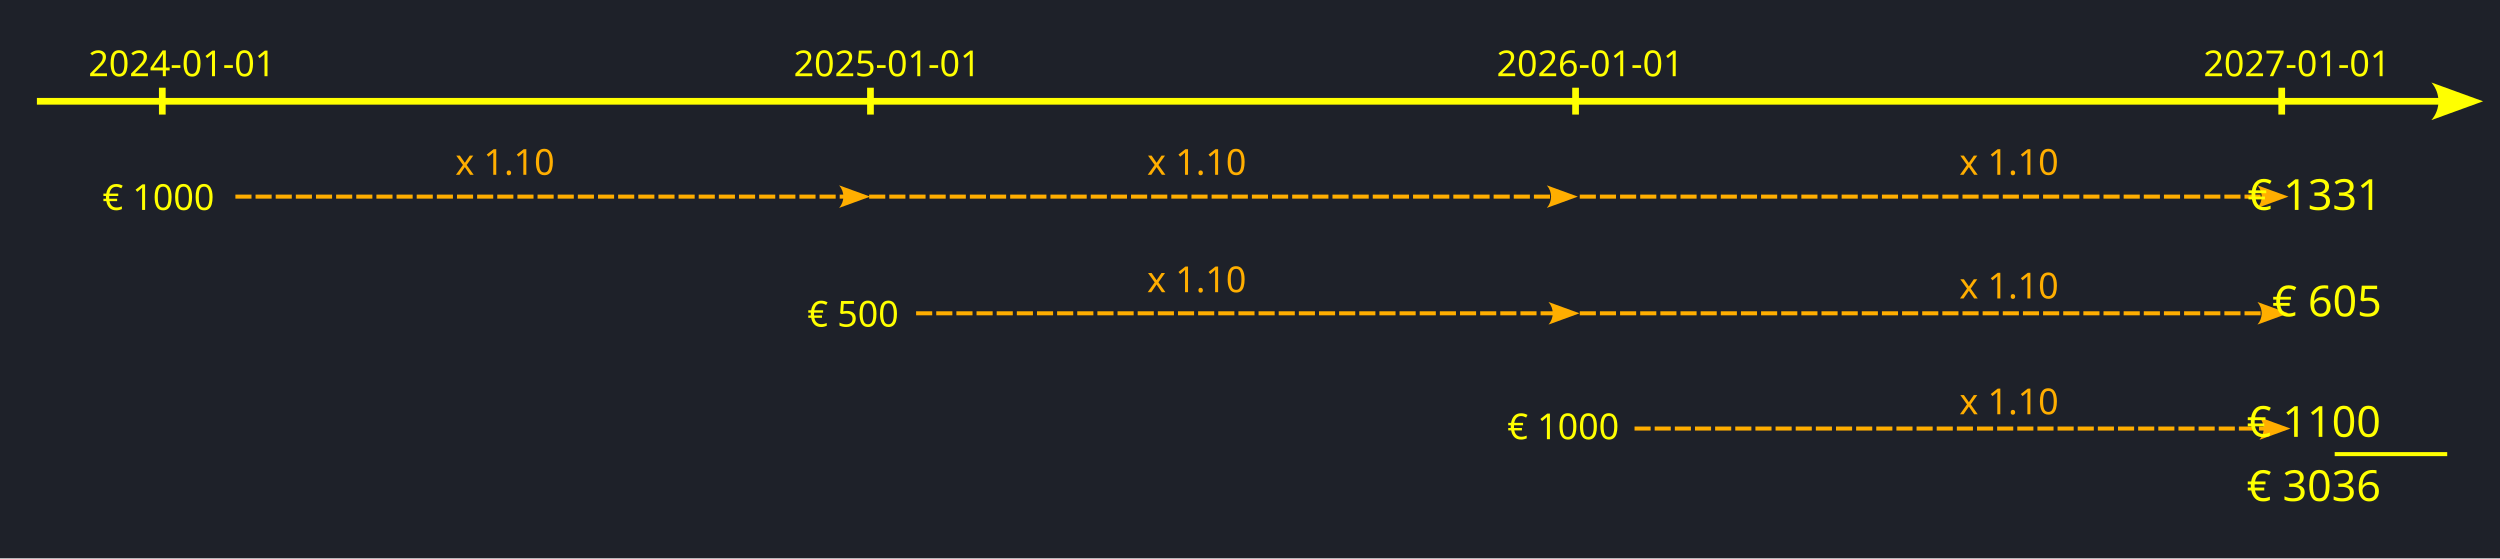
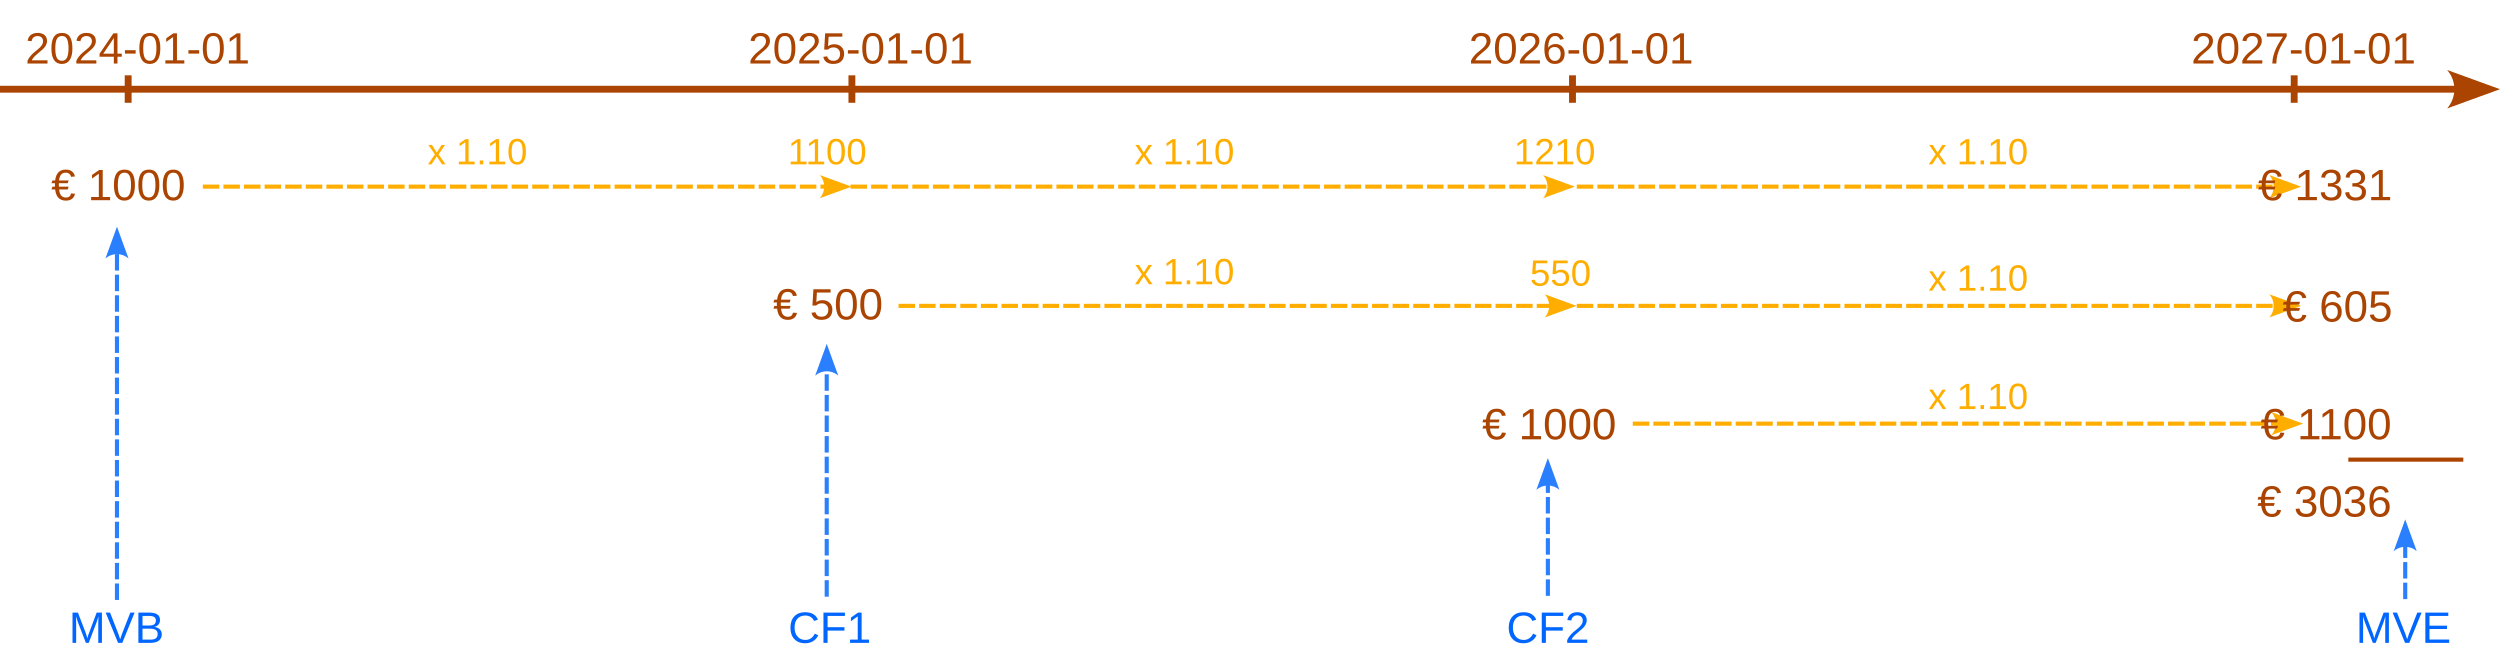
- <svg xmlns="http://www.w3.org/2000/svg" width="1861.733" height="415.776" viewBox="0 0 492.584 110.007" version="1.1" id="svg8" xml:space="preserve">
+ <svg xmlns="http://www.w3.org/2000/svg" width="1821.677" height="487.475" viewBox="0 0 481.985 128.978" version="1.1" id="svg8" xml:space="preserve">
  <defs id="defs2">
    <rect x="1847.779" y="820.145" width="1460.719" height="274.639" id="rect620" />
    <linearGradient id="linearGradient1038">
      <stop style="stop-color:#ff7f2a;stop-opacity:1;" offset="0" id="stop1036" />
    </linearGradient>
    <linearGradient id="linearGradient1030">
      <stop style="stop-color:#ff7f2a;stop-opacity:1;" offset="0" id="stop1026" />
      <stop style="stop-color:#ff7f2a;stop-opacity:0;" offset="1" id="stop1028" />
    </linearGradient>
    <linearGradient id="linearGradient1022">
      <stop style="stop-color:#ff0000;stop-opacity:1;" offset="0" id="stop1020" />
    </linearGradient>
    <marker style="overflow:visible" id="Arrow2" refX="0" refY="0" orient="auto-start-reverse" markerWidth="7.7" markerHeight="5.6" viewBox="0 0 7.7 5.6" preserveAspectRatio="xMidYMid">
      <path transform="scale(0.7)" d="M -2,-4 9,0 -2,4 c 2,-2.33 2,-5.66 0,-8 z" style="fill:context-stroke;fill-rule:evenodd;stroke:none" id="arrow2L" />
    </marker>
    <clipPath clipPathUnits="userSpaceOnUse" id="clipEmfPath1">
      <path d="M 0,0 H 499.559 V 205.113 H 0 Z" id="path131" />
    </clipPath>
    <marker style="overflow:visible" id="Arrow2-2" refX="0" refY="0" orient="auto-start-reverse" markerWidth="7.7" markerHeight="5.6" viewBox="0 0 7.7 5.6" preserveAspectRatio="xMidYMid">
      <path transform="scale(0.7)" d="M -2,-4 9,0 -2,4 c 2,-2.33 2,-5.66 0,-8 z" style="fill:context-stroke;fill-rule:evenodd;stroke:none" id="arrow2L-6" />
    </marker>
  </defs>
-   <g id="layer3" transform="translate(-10.7931,-8.326103)" style="fill:#1e2129;fill-opacity:1">
-     <rect style="font-variation-settings:normal;opacity:1;vector-effect:none;fill:#1e2129;fill-opacity:1;stroke:none;stroke-width:0.265;stroke-linecap:butt;stroke-linejoin:miter;stroke-miterlimit:4;stroke-dasharray:none;stroke-dashoffset:0;stroke-opacity:1;-inkscape-stroke:none;stop-color:#000000;stop-opacity:1" id="rect3572" width="492.584" height="110.007" x="10.793" y="8.326" />
-   </g>
-   <g id="layer4" transform="translate(-10.7931,-8.326103)">
-     <path style="fill:none;stroke:#ffff00;stroke-width:1.323;stroke-linecap:butt;stroke-linejoin:miter;stroke-dasharray:none;stroke-opacity:1;marker-end:url(#Arrow2-2)" d="M 18.064,28.284 H 491.715" id="path1452-6" />
-     <text xml:space="preserve" style="font-style:normal;font-variant:normal;font-weight:normal;font-stretch:normal;font-size:7.056px;line-height:125%;font-family:Calibri;-inkscape-font-specification:'Calibri, Normal';font-variant-ligatures:normal;font-variant-caps:normal;font-variant-numeric:normal;font-variant-east-asian:normal;text-align:start;letter-spacing:0px;word-spacing:0px;text-anchor:start;display:inline;fill:#ffff00;fill-opacity:1;stroke:none;stroke-width:0.265" x="28.205" y="23.338" id="text303-6">
-       <tspan x="28.205" y="23.338" id="tspan301-6" style="font-style:normal;font-variant:normal;font-weight:normal;font-stretch:normal;font-size:7.056px;font-family:Calibri;-inkscape-font-specification:'Calibri, Normal';font-variant-ligatures:normal;font-variant-caps:normal;font-variant-numeric:normal;font-variant-east-asian:normal;stroke-width:0.265;fill:#ffff00">2024-01-01<tspan style="font-style:normal;font-variant:normal;font-weight:normal;font-stretch:normal;font-size:7.056px;font-family:Calibri;-inkscape-font-specification:'Calibri, Normal';font-variant-ligatures:normal;font-variant-caps:normal;font-variant-numeric:normal;font-variant-east-asian:normal;fill:#ffff00;stroke-width:0.265" id="tspan299-0" />
+   <g id="layer4" transform="translate(-18.06399,-11.08479)">
+     <path style="fill:none;stroke:#aa4400;stroke-width:1.323;stroke-linecap:butt;stroke-linejoin:miter;stroke-dasharray:none;stroke-opacity:1;marker-end:url(#Arrow2-2)" d="M 18.064,28.284 H 491.715" id="path1452-6" />
+     <text xml:space="preserve" style="font-style:normal;font-variant:normal;font-weight:normal;font-stretch:normal;font-size:8.467px;line-height:125%;font-family:Arial;-inkscape-font-specification:'Arial, Normal';font-variant-ligatures:normal;font-variant-caps:normal;font-variant-numeric:normal;font-variant-east-asian:normal;text-align:start;letter-spacing:0px;word-spacing:0px;text-anchor:start;display:inline;fill:#aa4400;fill-opacity:1;stroke:none;stroke-width:0.265" x="22.94" y="23.338" id="text303-6">
+       <tspan x="22.94" y="23.338" id="tspan301-6" style="font-style:normal;font-variant:normal;font-weight:normal;font-stretch:normal;font-size:8.467px;font-family:Arial;-inkscape-font-specification:'Arial, Normal';font-variant-ligatures:normal;font-variant-caps:normal;font-variant-numeric:normal;font-variant-east-asian:normal;fill:#aa4400;stroke-width:0.265">2024-01-01<tspan style="font-style:normal;font-variant:normal;font-weight:normal;font-stretch:normal;font-size:8.467px;font-family:Arial;-inkscape-font-specification:'Arial, Normal';font-variant-ligatures:normal;font-variant-caps:normal;font-variant-numeric:normal;font-variant-east-asian:normal;fill:#aa4400;stroke-width:0.265" id="tspan299-0" />
      </tspan>
    </text>
-     <text xml:space="preserve" style="font-style:normal;font-variant:normal;font-weight:normal;font-stretch:normal;font-size:7.056px;line-height:125%;font-family:Calibri;-inkscape-font-specification:'Calibri, Normal';font-variant-ligatures:normal;font-variant-caps:normal;font-variant-numeric:normal;font-variant-east-asian:normal;text-align:start;letter-spacing:0px;word-spacing:0px;text-anchor:start;display:inline;fill:#ffff00;fill-opacity:1;stroke:none;stroke-width:0.265" x="167.164" y="23.338" id="text2">
-       <tspan x="167.164" y="23.338" id="tspan2" style="font-style:normal;font-variant:normal;font-weight:normal;font-stretch:normal;font-size:7.056px;font-family:Calibri;-inkscape-font-specification:'Calibri, Normal';font-variant-ligatures:normal;font-variant-caps:normal;font-variant-numeric:normal;font-variant-east-asian:normal;stroke-width:0.265;fill:#ffff00">2025-01-01</tspan>
+     <text xml:space="preserve" style="font-style:normal;font-variant:normal;font-weight:normal;font-stretch:normal;font-size:8.467px;line-height:125%;font-family:Arial;-inkscape-font-specification:'Arial, Normal';font-variant-ligatures:normal;font-variant-caps:normal;font-variant-numeric:normal;font-variant-east-asian:normal;text-align:start;letter-spacing:0px;word-spacing:0px;text-anchor:start;display:inline;fill:#aa4400;fill-opacity:1;stroke:none;stroke-width:0.265" x="162.319" y="23.338" id="text2">
+       <tspan x="162.319" y="23.338" id="tspan2" style="font-style:normal;font-variant:normal;font-weight:normal;font-stretch:normal;font-size:8.467px;font-family:Arial;-inkscape-font-specification:'Arial, Normal';font-variant-ligatures:normal;font-variant-caps:normal;font-variant-numeric:normal;font-variant-east-asian:normal;fill:#aa4400;stroke-width:0.265">2025-01-01</tspan>
    </text>
-     <text xml:space="preserve" style="font-style:normal;font-variant:normal;font-weight:normal;font-stretch:normal;font-size:7.056px;line-height:125%;font-family:Calibri;-inkscape-font-specification:'Calibri, Normal';font-variant-ligatures:normal;font-variant-caps:normal;font-variant-numeric:normal;font-variant-east-asian:normal;text-align:start;letter-spacing:0px;word-spacing:0px;text-anchor:start;display:inline;fill:#ffff00;fill-opacity:1;stroke:none;stroke-width:0.265" x="305.669" y="23.338" id="text3">
-       <tspan x="305.669" y="23.338" id="tspan3" style="font-style:normal;font-variant:normal;font-weight:normal;font-stretch:normal;font-size:7.056px;font-family:Calibri;-inkscape-font-specification:'Calibri, Normal';font-variant-ligatures:normal;font-variant-caps:normal;font-variant-numeric:normal;font-variant-east-asian:normal;stroke-width:0.265;fill:#ffff00">2026-01-01</tspan>
+     <text xml:space="preserve" style="font-style:normal;font-variant:normal;font-weight:normal;font-stretch:normal;font-size:8.467px;line-height:125%;font-family:Arial;-inkscape-font-specification:'Arial, Normal';font-variant-ligatures:normal;font-variant-caps:normal;font-variant-numeric:normal;font-variant-east-asian:normal;text-align:start;letter-spacing:0px;word-spacing:0px;text-anchor:start;display:inline;fill:#aa4400;fill-opacity:1;stroke:none;stroke-width:0.265" x="301.246" y="23.338" id="text3">
+       <tspan x="301.246" y="23.338" id="tspan3" style="font-style:normal;font-variant:normal;font-weight:normal;font-stretch:normal;font-size:8.467px;font-family:Arial;-inkscape-font-specification:'Arial, Normal';font-variant-ligatures:normal;font-variant-caps:normal;font-variant-numeric:normal;font-variant-east-asian:normal;fill:#aa4400;stroke-width:0.265">2026-01-01</tspan>
    </text>
-     <text xml:space="preserve" style="font-style:normal;font-variant:normal;font-weight:normal;font-stretch:normal;font-size:7.056px;line-height:125%;font-family:Calibri;-inkscape-font-specification:'Calibri, Normal';font-variant-ligatures:normal;font-variant-caps:normal;font-variant-numeric:normal;font-variant-east-asian:normal;text-align:start;letter-spacing:0px;word-spacing:0px;text-anchor:start;display:inline;fill:#ffff00;fill-opacity:1;stroke:none;stroke-width:0.265" x="444.946" y="23.338" id="text4">
-       <tspan x="444.946" y="23.338" id="tspan4" style="font-style:normal;font-variant:normal;font-weight:normal;font-stretch:normal;font-size:7.056px;font-family:Calibri;-inkscape-font-specification:'Calibri, Normal';font-variant-ligatures:normal;font-variant-caps:normal;font-variant-numeric:normal;font-variant-east-asian:normal;stroke-width:0.265;fill:#ffff00">2027-01-01</tspan>
+     <text xml:space="preserve" style="font-style:normal;font-variant:normal;font-weight:normal;font-stretch:normal;font-size:8.467px;line-height:125%;font-family:Arial;-inkscape-font-specification:'Arial, Normal';font-variant-ligatures:normal;font-variant-caps:normal;font-variant-numeric:normal;font-variant-east-asian:normal;text-align:start;letter-spacing:0px;word-spacing:0px;text-anchor:start;display:inline;fill:#aa4400;fill-opacity:1;stroke:none;stroke-width:0.265" x="440.523" y="23.338" id="text4">
+       <tspan x="440.523" y="23.338" id="tspan4" style="font-style:normal;font-variant:normal;font-weight:normal;font-stretch:normal;font-size:8.467px;font-family:Arial;-inkscape-font-specification:'Arial, Normal';font-variant-ligatures:normal;font-variant-caps:normal;font-variant-numeric:normal;font-variant-east-asian:normal;fill:#aa4400;stroke-width:0.265">2027-01-01</tspan>
    </text>
-     <path style="fill:none;stroke:#ffff00;stroke-width:1.323;stroke-linecap:butt;stroke-linejoin:miter;stroke-dasharray:none;stroke-opacity:1" d="m 42.772,25.609 v 5.292" id="path4" />
-     <path style="fill:none;stroke:#ffff00;stroke-width:1.323;stroke-linecap:butt;stroke-linejoin:miter;stroke-dasharray:none;stroke-opacity:1" d="m 182.305,25.609 v 5.292" id="path5" />
-     <path style="fill:none;stroke:#ffff00;stroke-width:1.323;stroke-linecap:butt;stroke-linejoin:miter;stroke-dasharray:none;stroke-opacity:1" d="m 321.232,25.609 v 5.292" id="path6" />
-     <path style="fill:none;stroke:#ffff00;stroke-width:1.323;stroke-linecap:butt;stroke-linejoin:miter;stroke-dasharray:none;stroke-opacity:1" d="m 460.37,25.609 v 5.292" id="path7" />
-     <text xml:space="preserve" style="font-style:normal;font-variant:normal;font-weight:normal;font-stretch:normal;font-size:7.056px;line-height:125%;font-family:Calibri;-inkscape-font-specification:'Calibri, Normal';font-variant-ligatures:normal;font-variant-caps:normal;font-variant-numeric:normal;font-variant-east-asian:normal;text-align:start;letter-spacing:0px;word-spacing:0px;text-anchor:start;display:inline;fill:#ffff00;fill-opacity:1;stroke:none;stroke-width:0.265" x="31.013" y="49.69" id="text8">
-       <tspan x="31.013" y="49.69" id="tspan8" style="font-style:normal;font-variant:normal;font-weight:normal;font-stretch:normal;font-size:7.056px;font-family:Calibri;-inkscape-font-specification:'Calibri, Normal';font-variant-ligatures:normal;font-variant-caps:normal;font-variant-numeric:normal;font-variant-east-asian:normal;stroke-width:0.265;fill:#ffff00;fill-opacity:1">€ 1000</tspan>
+     <path style="fill:none;stroke:#aa4400;stroke-width:1.323;stroke-linecap:butt;stroke-linejoin:miter;stroke-dasharray:none;stroke-opacity:1" d="m 42.772,25.609 v 5.292" id="path4" />
+     <path style="fill:none;stroke:#aa4400;stroke-width:1.323;stroke-linecap:butt;stroke-linejoin:miter;stroke-dasharray:none;stroke-opacity:1" d="m 182.305,25.609 v 5.292" id="path5" />
+     <path style="fill:none;stroke:#aa4400;stroke-width:1.323;stroke-linecap:butt;stroke-linejoin:miter;stroke-dasharray:none;stroke-opacity:1" d="m 321.232,25.609 v 5.292" id="path6" />
+     <path style="fill:none;stroke:#aa4400;stroke-width:1.323;stroke-linecap:butt;stroke-linejoin:miter;stroke-dasharray:none;stroke-opacity:1" d="m 460.37,25.609 v 5.292" id="path7" />
+     <text xml:space="preserve" style="font-style:normal;font-variant:normal;font-weight:normal;font-stretch:normal;font-size:8.467px;line-height:125%;font-family:Arial;-inkscape-font-specification:'Arial, Normal';font-variant-ligatures:normal;font-variant-caps:normal;font-variant-numeric:normal;font-variant-east-asian:normal;text-align:start;letter-spacing:0px;word-spacing:0px;text-anchor:start;display:inline;fill:#aa4400;fill-opacity:1;stroke:none;stroke-width:0.265" x="27.929" y="49.69" id="text8">
+       <tspan x="27.929" y="49.69" id="tspan8" style="font-style:normal;font-variant:normal;font-weight:normal;font-stretch:normal;font-size:8.467px;font-family:Arial;-inkscape-font-specification:'Arial, Normal';font-variant-ligatures:normal;font-variant-caps:normal;font-variant-numeric:normal;font-variant-east-asian:normal;fill:#aa4400;fill-opacity:1;stroke-width:0.265">€ 1000</tspan>
    </text>
-     <path style="fill:none;stroke:#ffae00;stroke-width:0.794;stroke-linecap:butt;stroke-linejoin:miter;stroke-dasharray:3.175, 0.794;stroke-opacity:1;marker-end:url(#Arrow2-2);stroke-dashoffset:0" d="M 57.173,47.067 H 177.243" id="path8" />
-     <path style="fill:none;stroke:#ffae00;stroke-width:0.794;stroke-linecap:butt;stroke-linejoin:miter;stroke-dasharray:3.175, 0.794;stroke-opacity:1;marker-end:url(#Arrow2-2);stroke-dashoffset:0" d="M 182.046,47.067 H 316.685" id="path9" />
-     <path style="fill:none;stroke:#ffae00;stroke-width:0.794;stroke-linecap:butt;stroke-linejoin:miter;stroke-dasharray:3.175, 0.794;stroke-opacity:1;marker-end:url(#Arrow2-2);stroke-dashoffset:0" d="M 322.06,47.067 H 456.699" id="path10" />
-     <text xml:space="preserve" style="font-style:normal;font-variant:normal;font-weight:normal;font-stretch:normal;font-size:7.056px;line-height:125%;font-family:Calibri;-inkscape-font-specification:'Calibri, Normal';font-variant-ligatures:normal;font-variant-caps:normal;font-variant-numeric:normal;font-variant-east-asian:normal;text-align:start;letter-spacing:0px;word-spacing:0px;text-anchor:start;display:inline;fill:#ffff00;fill-opacity:1;stroke:none;stroke-width:0.265" x="169.893" y="72.678" id="text10">
-       <tspan x="169.893" y="72.678" id="tspan10" style="font-style:normal;font-variant:normal;font-weight:normal;font-stretch:normal;font-size:7.056px;font-family:Calibri;-inkscape-font-specification:'Calibri, Normal';font-variant-ligatures:normal;font-variant-caps:normal;font-variant-numeric:normal;font-variant-east-asian:normal;stroke-width:0.265;fill:#ffff00">€ 500</tspan>
+     <path style="fill:none;stroke:#ffae00;stroke-width:0.794;stroke-linecap:butt;stroke-linejoin:miter;stroke-dasharray:3.175, 0.794;stroke-dashoffset:0;stroke-opacity:1;marker-end:url(#Arrow2-2)" d="M 57.173,47.067 H 177.243" id="path8" />
+     <path style="fill:none;stroke:#ffae00;stroke-width:0.794;stroke-linecap:butt;stroke-linejoin:miter;stroke-dasharray:3.175, 0.794;stroke-dashoffset:0;stroke-opacity:1;marker-end:url(#Arrow2-2)" d="M 182.046,47.067 H 316.685" id="path9" />
+     <path style="fill:none;stroke:#ffae00;stroke-width:0.794;stroke-linecap:butt;stroke-linejoin:miter;stroke-dasharray:3.175, 0.794;stroke-dashoffset:0;stroke-opacity:1;marker-end:url(#Arrow2-2)" d="M 322.06,47.067 H 456.699" id="path10" />
+     <text xml:space="preserve" style="font-style:normal;font-variant:normal;font-weight:normal;font-stretch:normal;font-size:8.467px;line-height:125%;font-family:Arial;-inkscape-font-specification:'Arial, Normal';font-variant-ligatures:normal;font-variant-caps:normal;font-variant-numeric:normal;font-variant-east-asian:normal;text-align:start;letter-spacing:0px;word-spacing:0px;text-anchor:start;display:inline;fill:#aa4400;fill-opacity:1;stroke:none;stroke-width:0.265" x="167.118" y="72.678" id="text10">
+       <tspan x="167.118" y="72.678" id="tspan10" style="font-style:normal;font-variant:normal;font-weight:normal;font-stretch:normal;font-size:8.467px;font-family:Arial;-inkscape-font-specification:'Arial, Normal';font-variant-ligatures:normal;font-variant-caps:normal;font-variant-numeric:normal;font-variant-east-asian:normal;fill:#aa4400;stroke-width:0.265">€ 500</tspan>
    </text>
-     <path style="fill:none;stroke:#ffae00;stroke-width:0.794;stroke-linecap:butt;stroke-linejoin:miter;stroke-dasharray:3.175, 0.794;stroke-opacity:1;marker-end:url(#Arrow2-2);stroke-dashoffset:0" d="M 191.297,70.055 H 317.016" id="path11" />
-     <path style="fill:none;stroke:#ffae00;stroke-width:0.794;stroke-linecap:butt;stroke-linejoin:miter;stroke-dasharray:3.175, 0.794;stroke-opacity:1;marker-end:url(#Arrow2-2);stroke-dashoffset:0" d="M 322.06,70.055 H 456.699" id="path12" />
-     <text xml:space="preserve" style="font-style:normal;font-variant:normal;font-weight:normal;font-stretch:normal;font-size:7.056px;line-height:125%;font-family:Calibri;-inkscape-font-specification:'Calibri, Normal';font-variant-ligatures:normal;font-variant-caps:normal;font-variant-numeric:normal;font-variant-east-asian:normal;text-align:start;letter-spacing:0px;word-spacing:0px;text-anchor:start;display:inline;fill:#ffff00;fill-opacity:1;stroke:none;stroke-width:0.265" x="307.808" y="94.863" id="text12">
-       <tspan x="307.808" y="94.863" id="tspan12" style="font-style:normal;font-variant:normal;font-weight:normal;font-stretch:normal;font-size:7.056px;font-family:Calibri;-inkscape-font-specification:'Calibri, Normal';font-variant-ligatures:normal;font-variant-caps:normal;font-variant-numeric:normal;font-variant-east-asian:normal;stroke-width:0.265;fill:#ffff00">€ 1000</tspan>
+     <path style="fill:none;stroke:#ffae00;stroke-width:0.794;stroke-linecap:butt;stroke-linejoin:miter;stroke-dasharray:3.175, 0.794;stroke-dashoffset:0;stroke-opacity:1;marker-end:url(#Arrow2-2)" d="M 191.297,70.055 H 317.016" id="path11" />
+     <path style="fill:none;stroke:#ffae00;stroke-width:0.794;stroke-linecap:butt;stroke-linejoin:miter;stroke-dasharray:3.175, 0.794;stroke-dashoffset:0;stroke-opacity:1;marker-end:url(#Arrow2-2)" d="M 322.06,70.055 H 456.699" id="path12" />
+     <text xml:space="preserve" style="font-style:normal;font-variant:normal;font-weight:normal;font-stretch:normal;font-size:8.467px;line-height:125%;font-family:Arial;-inkscape-font-specification:'Arial, Normal';font-variant-ligatures:normal;font-variant-caps:normal;font-variant-numeric:normal;font-variant-east-asian:normal;text-align:start;letter-spacing:0px;word-spacing:0px;text-anchor:start;display:inline;fill:#aa4400;fill-opacity:1;stroke:none;stroke-width:0.265" x="303.799" y="95.788" id="text12">
+       <tspan x="303.799" y="95.788" id="tspan12" style="font-style:normal;font-variant:normal;font-weight:normal;font-stretch:normal;font-size:8.467px;font-family:Arial;-inkscape-font-specification:'Arial, Normal';font-variant-ligatures:normal;font-variant-caps:normal;font-variant-numeric:normal;font-variant-east-asian:normal;fill:#aa4400;stroke-width:0.265">€ 1000</tspan>
    </text>
-     <path style="fill:none;stroke:#ffae00;stroke-width:0.794;stroke-linecap:butt;stroke-linejoin:miter;stroke-dasharray:3.175, 0.794;stroke-opacity:1;marker-end:url(#Arrow2-2);stroke-dashoffset:0" d="M 332.853,92.763 H 457.092" id="path13" />
-     <text xml:space="preserve" style="font-size:6.35px;line-height:94.25;font-family:Arial;-inkscape-font-specification:Arial;letter-spacing:0px;word-spacing:0px;stroke-width:0.265;fill:#ffff00" x="318.747" y="103.726" id="text13">
-       <tspan id="tspan13" style="stroke-width:0.265;fill:#ffff00" x="318.747" y="103.726" />
+     <path style="fill:none;stroke:#ffae00;stroke-width:0.794;stroke-linecap:butt;stroke-linejoin:miter;stroke-dasharray:3.175, 0.794;stroke-dashoffset:0;stroke-opacity:1;marker-end:url(#Arrow2-2)" d="M 332.853,92.763 H 457.092" id="path13" />
+     <text xml:space="preserve" style="font-style:normal;font-variant:normal;font-weight:normal;font-stretch:normal;font-size:8.467px;line-height:94.25;font-family:Arial;-inkscape-font-specification:'Arial, Normal';font-variant-ligatures:normal;font-variant-caps:normal;font-variant-numeric:normal;font-variant-east-asian:normal;letter-spacing:0px;word-spacing:0px;fill:#aa4400;stroke-width:0.265" x="318.747" y="103.726" id="text13">
+       <tspan id="tspan13" style="font-style:normal;font-variant:normal;font-weight:normal;font-stretch:normal;font-size:8.467px;font-family:Arial;-inkscape-font-specification:'Arial, Normal';font-variant-ligatures:normal;font-variant-caps:normal;font-variant-numeric:normal;font-variant-east-asian:normal;fill:#aa4400;stroke-width:0.265" x="318.747" y="103.726" />
    </text>
-     <text xml:space="preserve" style="font-style:normal;font-variant:normal;font-weight:normal;font-stretch:normal;font-size:8.467px;line-height:125%;font-family:Calibri;-inkscape-font-specification:'Calibri, Normal';font-variant-ligatures:normal;font-variant-caps:normal;font-variant-numeric:normal;font-variant-east-asian:normal;text-align:start;letter-spacing:0px;word-spacing:0px;text-anchor:start;display:inline;fill:#ffff00;fill-opacity:1;stroke:none;stroke-width:0.265" x="509.996" y="49.69" id="text14">
-       <tspan x="491.048" y="49.69" id="tspan14" style="font-style:normal;font-variant:normal;font-weight:normal;font-stretch:normal;font-size:8.467px;font-family:Calibri;-inkscape-font-specification:'Calibri, Normal';font-variant-ligatures:normal;font-variant-caps:normal;font-variant-numeric:normal;font-variant-east-asian:normal;text-align:end;text-anchor:end;fill:#ffff00;stroke-width:0.265">€ 1331</tspan>
+     <text xml:space="preserve" style="font-style:normal;font-variant:normal;font-weight:normal;font-stretch:normal;font-size:8.467px;line-height:125%;font-family:Arial;-inkscape-font-specification:'Arial, Normal';font-variant-ligatures:normal;font-variant-caps:normal;font-variant-numeric:normal;font-variant-east-asian:normal;text-align:start;letter-spacing:0px;word-spacing:0px;text-anchor:start;display:inline;fill:#aa4400;fill-opacity:1;stroke:none;stroke-width:0.265" x="509.996" y="49.69" id="text14">
+       <tspan x="491.048" y="49.69" id="tspan14" style="font-style:normal;font-variant:normal;font-weight:normal;font-stretch:normal;font-size:8.467px;font-family:Arial;-inkscape-font-specification:'Arial, Normal';font-variant-ligatures:normal;font-variant-caps:normal;font-variant-numeric:normal;font-variant-east-asian:normal;text-align:end;text-anchor:end;fill:#aa4400;stroke-width:0.265">€ 1331</tspan>
    </text>
-     <text xml:space="preserve" style="font-style:normal;font-variant:normal;font-weight:normal;font-stretch:normal;font-size:7.056px;line-height:125%;font-family:Calibri;-inkscape-font-specification:'Calibri, Normal';font-variant-ligatures:normal;font-variant-caps:normal;font-variant-numeric:normal;font-variant-east-asian:normal;text-align:start;letter-spacing:0px;word-spacing:0px;text-anchor:start;display:inline;fill:#ffae00;fill-opacity:1;stroke:none;stroke-width:0.265" x="100.509" y="42.765" id="text15">
-       <tspan x="100.509" y="42.765" id="tspan15" style="font-style:normal;font-variant:normal;font-weight:normal;font-stretch:normal;font-size:7.056px;font-family:Calibri;-inkscape-font-specification:'Calibri, Normal';font-variant-ligatures:normal;font-variant-caps:normal;font-variant-numeric:normal;font-variant-east-asian:normal;fill:#ffae00;stroke-width:0.265;fill-opacity:1">x 1.10</tspan>
+     <text xml:space="preserve" style="font-style:normal;font-variant:normal;font-weight:normal;font-stretch:normal;font-size:7.056px;line-height:125%;font-family:Arial;-inkscape-font-specification:'Arial, Normal';font-variant-ligatures:normal;font-variant-caps:normal;font-variant-numeric:normal;font-variant-east-asian:normal;text-align:start;letter-spacing:0px;word-spacing:0px;text-anchor:start;display:inline;fill:#ffae00;fill-opacity:1;stroke:none;stroke-width:0.265" x="100.509" y="42.765" id="text15">
+       <tspan x="100.509" y="42.765" id="tspan15" style="font-style:normal;font-variant:normal;font-weight:normal;font-stretch:normal;font-size:7.056px;font-family:Arial;-inkscape-font-specification:'Arial, Normal';font-variant-ligatures:normal;font-variant-caps:normal;font-variant-numeric:normal;font-variant-east-asian:normal;fill:#ffae00;fill-opacity:1;stroke-width:0.265">x 1.10</tspan>
    </text>
-     <text xml:space="preserve" style="font-style:normal;font-variant:normal;font-weight:normal;font-stretch:normal;font-size:7.056px;line-height:125%;font-family:Calibri;-inkscape-font-specification:'Calibri, Normal';font-variant-ligatures:normal;font-variant-caps:normal;font-variant-numeric:normal;font-variant-east-asian:normal;text-align:start;letter-spacing:0px;word-spacing:0px;text-anchor:start;display:inline;fill:#ffae00;fill-opacity:1;stroke:none;stroke-width:0.265" x="236.81" y="42.765" id="text16">
-       <tspan x="236.81" y="42.765" id="tspan16" style="font-style:normal;font-variant:normal;font-weight:normal;font-stretch:normal;font-size:7.056px;font-family:Calibri;-inkscape-font-specification:'Calibri, Normal';font-variant-ligatures:normal;font-variant-caps:normal;font-variant-numeric:normal;font-variant-east-asian:normal;fill:#ffae00;stroke-width:0.265;fill-opacity:1">x 1.10</tspan>
+     <text xml:space="preserve" style="font-style:normal;font-variant:normal;font-weight:normal;font-stretch:normal;font-size:7.056px;line-height:125%;font-family:Arial;-inkscape-font-specification:'Arial, Normal';font-variant-ligatures:normal;font-variant-caps:normal;font-variant-numeric:normal;font-variant-east-asian:normal;text-align:start;letter-spacing:0px;word-spacing:0px;text-anchor:start;display:inline;fill:#ffae00;fill-opacity:1;stroke:none;stroke-width:0.265" x="236.81" y="42.765" id="text16">
+       <tspan x="236.81" y="42.765" id="tspan16" style="font-style:normal;font-variant:normal;font-weight:normal;font-stretch:normal;font-size:7.056px;font-family:Arial;-inkscape-font-specification:'Arial, Normal';font-variant-ligatures:normal;font-variant-caps:normal;font-variant-numeric:normal;font-variant-east-asian:normal;fill:#ffae00;fill-opacity:1;stroke-width:0.265">x 1.10</tspan>
    </text>
-     <text xml:space="preserve" style="font-style:normal;font-variant:normal;font-weight:normal;font-stretch:normal;font-size:7.056px;line-height:125%;font-family:Calibri;-inkscape-font-specification:'Calibri, Normal';font-variant-ligatures:normal;font-variant-caps:normal;font-variant-numeric:normal;font-variant-east-asian:normal;text-align:start;letter-spacing:0px;word-spacing:0px;text-anchor:start;display:inline;fill:#ffae00;fill-opacity:1;stroke:none;stroke-width:0.265" x="396.856" y="42.765" id="text17">
-       <tspan x="396.856" y="42.765" id="tspan17" style="font-style:normal;font-variant:normal;font-weight:normal;font-stretch:normal;font-size:7.056px;font-family:Calibri;-inkscape-font-specification:'Calibri, Normal';font-variant-ligatures:normal;font-variant-caps:normal;font-variant-numeric:normal;font-variant-east-asian:normal;fill:#ffae00;stroke-width:0.265;fill-opacity:1">x 1.10</tspan>
+     <text xml:space="preserve" style="font-style:normal;font-variant:normal;font-weight:normal;font-stretch:normal;font-size:7.056px;line-height:125%;font-family:Arial;-inkscape-font-specification:'Arial, Normal';font-variant-ligatures:normal;font-variant-caps:normal;font-variant-numeric:normal;font-variant-east-asian:normal;text-align:start;letter-spacing:0px;word-spacing:0px;text-anchor:start;display:inline;fill:#ffae00;fill-opacity:1;stroke:none;stroke-width:0.265" x="389.848" y="42.765" id="text17">
+       <tspan x="389.848" y="42.765" id="tspan17" style="font-style:normal;font-variant:normal;font-weight:normal;font-stretch:normal;font-size:7.056px;font-family:Arial;-inkscape-font-specification:'Arial, Normal';font-variant-ligatures:normal;font-variant-caps:normal;font-variant-numeric:normal;font-variant-east-asian:normal;fill:#ffae00;fill-opacity:1;stroke-width:0.265">x 1.10</tspan>
    </text>
-     <text xml:space="preserve" style="font-style:normal;font-variant:normal;font-weight:normal;font-stretch:normal;font-size:7.056px;line-height:125%;font-family:Calibri;-inkscape-font-specification:'Calibri, Normal';font-variant-ligatures:normal;font-variant-caps:normal;font-variant-numeric:normal;font-variant-east-asian:normal;text-align:start;letter-spacing:0px;word-spacing:0px;text-anchor:start;display:inline;fill:#ffae00;fill-opacity:1;stroke:none;stroke-width:0.265" x="236.81" y="65.893" id="text18">
-       <tspan x="236.81" y="65.893" id="tspan18" style="font-style:normal;font-variant:normal;font-weight:normal;font-stretch:normal;font-size:7.056px;font-family:Calibri;-inkscape-font-specification:'Calibri, Normal';font-variant-ligatures:normal;font-variant-caps:normal;font-variant-numeric:normal;font-variant-east-asian:normal;fill:#ffae00;stroke-width:0.265;fill-opacity:1">x 1.10</tspan>
+     <text xml:space="preserve" style="font-style:normal;font-variant:normal;font-weight:normal;font-stretch:normal;font-size:7.056px;line-height:125%;font-family:Arial;-inkscape-font-specification:'Arial, Normal';font-variant-ligatures:normal;font-variant-caps:normal;font-variant-numeric:normal;font-variant-east-asian:normal;text-align:start;letter-spacing:0px;word-spacing:0px;text-anchor:start;display:inline;fill:#ffae00;fill-opacity:1;stroke:none;stroke-width:0.265" x="236.81" y="65.893" id="text18">
+       <tspan x="236.81" y="65.893" id="tspan18" style="font-style:normal;font-variant:normal;font-weight:normal;font-stretch:normal;font-size:7.056px;font-family:Arial;-inkscape-font-specification:'Arial, Normal';font-variant-ligatures:normal;font-variant-caps:normal;font-variant-numeric:normal;font-variant-east-asian:normal;fill:#ffae00;fill-opacity:1;stroke-width:0.265">x 1.10</tspan>
    </text>
-     <text xml:space="preserve" style="font-style:normal;font-variant:normal;font-weight:normal;font-stretch:normal;font-size:7.056px;line-height:125%;font-family:Calibri;-inkscape-font-specification:'Calibri, Normal';font-variant-ligatures:normal;font-variant-caps:normal;font-variant-numeric:normal;font-variant-east-asian:normal;text-align:start;letter-spacing:0px;word-spacing:0px;text-anchor:start;display:inline;fill:#ffae00;fill-opacity:1;stroke:none;stroke-width:0.265" x="396.856" y="67.127" id="text19">
-       <tspan x="396.856" y="67.127" id="tspan19" style="font-style:normal;font-variant:normal;font-weight:normal;font-stretch:normal;font-size:7.056px;font-family:Calibri;-inkscape-font-specification:'Calibri, Normal';font-variant-ligatures:normal;font-variant-caps:normal;font-variant-numeric:normal;font-variant-east-asian:normal;fill:#ffae00;stroke-width:0.265;fill-opacity:1">x 1.10</tspan>
+     <text xml:space="preserve" style="font-style:normal;font-variant:normal;font-weight:normal;font-stretch:normal;font-size:7.056px;line-height:125%;font-family:Arial;-inkscape-font-specification:'Arial, Normal';font-variant-ligatures:normal;font-variant-caps:normal;font-variant-numeric:normal;font-variant-east-asian:normal;text-align:start;letter-spacing:0px;word-spacing:0px;text-anchor:start;display:inline;fill:#ffae00;fill-opacity:1;stroke:none;stroke-width:0.265" x="389.848" y="67.127" id="text19">
+       <tspan x="389.848" y="67.127" id="tspan19" style="font-style:normal;font-variant:normal;font-weight:normal;font-stretch:normal;font-size:7.056px;font-family:Arial;-inkscape-font-specification:'Arial, Normal';font-variant-ligatures:normal;font-variant-caps:normal;font-variant-numeric:normal;font-variant-east-asian:normal;fill:#ffae00;fill-opacity:1;stroke-width:0.265">x 1.10</tspan>
    </text>
-     <text xml:space="preserve" style="font-style:normal;font-variant:normal;font-weight:normal;font-stretch:normal;font-size:7.056px;line-height:125%;font-family:Calibri;-inkscape-font-specification:'Calibri, Normal';font-variant-ligatures:normal;font-variant-caps:normal;font-variant-numeric:normal;font-variant-east-asian:normal;text-align:start;letter-spacing:0px;word-spacing:0px;text-anchor:start;display:inline;fill:#ffae00;fill-opacity:1;stroke:none;stroke-width:0.265" x="396.856" y="89.947" id="text20">
-       <tspan x="396.856" y="89.947" id="tspan20" style="font-style:normal;font-variant:normal;font-weight:normal;font-stretch:normal;font-size:7.056px;font-family:Calibri;-inkscape-font-specification:'Calibri, Normal';font-variant-ligatures:normal;font-variant-caps:normal;font-variant-numeric:normal;font-variant-east-asian:normal;fill:#ffae00;stroke-width:0.265;fill-opacity:1">x 1.10</tspan>
+     <text xml:space="preserve" style="font-style:normal;font-variant:normal;font-weight:normal;font-stretch:normal;font-size:7.056px;line-height:125%;font-family:Arial;-inkscape-font-specification:'Arial, Normal';font-variant-ligatures:normal;font-variant-caps:normal;font-variant-numeric:normal;font-variant-east-asian:normal;text-align:start;letter-spacing:0px;word-spacing:0px;text-anchor:start;display:inline;fill:#ffae00;fill-opacity:1;stroke:none;stroke-width:0.265" x="389.848" y="89.947" id="text20">
+       <tspan x="389.848" y="89.947" id="tspan20" style="font-style:normal;font-variant:normal;font-weight:normal;font-stretch:normal;font-size:7.056px;font-family:Arial;-inkscape-font-specification:'Arial, Normal';font-variant-ligatures:normal;font-variant-caps:normal;font-variant-numeric:normal;font-variant-east-asian:normal;fill:#ffae00;fill-opacity:1;stroke-width:0.265">x 1.10</tspan>
    </text>
-     <text xml:space="preserve" style="font-style:normal;font-variant:normal;font-weight:normal;font-stretch:normal;font-size:8.467px;line-height:125%;font-family:Calibri;-inkscape-font-specification:'Calibri, Normal';font-variant-ligatures:normal;font-variant-caps:normal;font-variant-numeric:normal;font-variant-east-asian:normal;text-align:start;letter-spacing:0px;word-spacing:0px;text-anchor:start;display:inline;fill:#ffff00;fill-opacity:1;stroke:none;stroke-width:0.265" x="506.42" y="70.659" id="text21">
-       <tspan x="491.079" y="70.659" id="tspan21" style="font-style:normal;font-variant:normal;font-weight:normal;font-stretch:normal;font-size:8.467px;font-family:Calibri;-inkscape-font-specification:'Calibri, Normal';font-variant-ligatures:normal;font-variant-caps:normal;font-variant-numeric:normal;font-variant-east-asian:normal;text-align:end;text-anchor:end;fill:#ffff00;stroke-width:0.265">€ 605</tspan>
+     <text xml:space="preserve" style="font-style:normal;font-variant:normal;font-weight:normal;font-stretch:normal;font-size:8.467px;line-height:125%;font-family:Arial;-inkscape-font-specification:'Arial, Normal';font-variant-ligatures:normal;font-variant-caps:normal;font-variant-numeric:normal;font-variant-east-asian:normal;text-align:start;letter-spacing:0px;word-spacing:0px;text-anchor:start;display:inline;fill:#aa4400;fill-opacity:1;stroke:none;stroke-width:0.265" x="506.42" y="73.085" id="text21">
+       <tspan x="491.079" y="73.085" id="tspan21" style="font-style:normal;font-variant:normal;font-weight:normal;font-stretch:normal;font-size:8.467px;font-family:Arial;-inkscape-font-specification:'Arial, Normal';font-variant-ligatures:normal;font-variant-caps:normal;font-variant-numeric:normal;font-variant-east-asian:normal;text-align:end;text-anchor:end;fill:#aa4400;stroke-width:0.265">€ 605</tspan>
    </text>
-     <text xml:space="preserve" style="font-style:normal;font-variant:normal;font-weight:normal;font-stretch:normal;font-size:8.467px;line-height:125%;font-family:Calibri;-inkscape-font-specification:'Calibri, Normal';font-variant-ligatures:normal;font-variant-caps:normal;font-variant-numeric:normal;font-variant-east-asian:normal;text-align:start;letter-spacing:0px;word-spacing:0px;text-anchor:start;display:inline;fill:#ffff00;fill-opacity:1;stroke:none;stroke-width:0.265" x="509.996" y="94.404" id="text22">
-       <tspan x="490.91" y="94.404" id="tspan22" style="font-style:normal;font-variant:normal;font-weight:normal;font-stretch:normal;font-size:8.467px;font-family:Calibri;-inkscape-font-specification:'Calibri, Normal';font-variant-ligatures:normal;font-variant-caps:normal;font-variant-numeric:normal;font-variant-east-asian:normal;text-align:end;text-anchor:end;fill:#ffff00;stroke-width:0.265">€ 1100</tspan>
+     <text xml:space="preserve" style="font-style:normal;font-variant:normal;font-weight:normal;font-stretch:normal;font-size:8.467px;line-height:125%;font-family:Arial;-inkscape-font-specification:'Arial, Normal';font-variant-ligatures:normal;font-variant-caps:normal;font-variant-numeric:normal;font-variant-east-asian:normal;text-align:start;letter-spacing:0px;word-spacing:0px;text-anchor:start;display:inline;fill:#aa4400;fill-opacity:1;stroke:none;stroke-width:0.265" x="509.996" y="95.788" id="text22">
+       <tspan x="490.91" y="95.788" id="tspan22" style="font-style:normal;font-variant:normal;font-weight:normal;font-stretch:normal;font-size:8.467px;font-family:Arial;-inkscape-font-specification:'Arial, Normal';font-variant-ligatures:normal;font-variant-caps:normal;font-variant-numeric:normal;font-variant-east-asian:normal;text-align:end;text-anchor:end;fill:#aa4400;stroke-width:0.265">€ 1100</tspan>
    </text>
-     <path style="fill:none;stroke:#ffff00;stroke-width:0.794;stroke-linecap:butt;stroke-linejoin:miter;stroke-dasharray:none;stroke-opacity:1" d="m 470.807,97.802 h 22.168" id="path22" />
-     <text xml:space="preserve" style="font-style:normal;font-variant:normal;font-weight:normal;font-stretch:normal;font-size:8.467px;line-height:125%;font-family:Calibri;-inkscape-font-specification:'Calibri, Normal';font-variant-ligatures:normal;font-variant-caps:normal;font-variant-numeric:normal;font-variant-east-asian:normal;text-align:start;letter-spacing:0px;word-spacing:0px;text-anchor:start;display:inline;fill:#ffff00;fill-opacity:1;stroke:none;stroke-width:0.265" x="509.996" y="107.047" id="text23">
-       <tspan x="490.91" y="107.047" id="tspan23" style="font-style:normal;font-variant:normal;font-weight:normal;font-stretch:normal;font-size:8.467px;font-family:Calibri;-inkscape-font-specification:'Calibri, Normal';font-variant-ligatures:normal;font-variant-caps:normal;font-variant-numeric:normal;font-variant-east-asian:normal;text-align:end;text-anchor:end;fill:#ffff00;stroke-width:0.265">€ 3036</tspan>
+     <path style="fill:none;stroke:#aa4400;stroke-width:0.794;stroke-linecap:butt;stroke-linejoin:miter;stroke-dasharray:none;stroke-opacity:1" d="m 470.807,99.701 h 22.168" id="path22" />
+     <text xml:space="preserve" style="font-style:normal;font-variant:normal;font-weight:normal;font-stretch:normal;font-size:8.467px;line-height:125%;font-family:Arial;-inkscape-font-specification:'Arial, Normal';font-variant-ligatures:normal;font-variant-caps:normal;font-variant-numeric:normal;font-variant-east-asian:normal;text-align:start;letter-spacing:0px;word-spacing:0px;text-anchor:start;display:inline;fill:#aa4400;fill-opacity:1;stroke:none;stroke-width:0.265" x="509.996" y="110.687" id="text23">
+       <tspan x="490.91" y="110.687" id="tspan23" style="font-style:normal;font-variant:normal;font-weight:normal;font-stretch:normal;font-size:8.467px;font-family:Arial;-inkscape-font-specification:'Arial, Normal';font-variant-ligatures:normal;font-variant-caps:normal;font-variant-numeric:normal;font-variant-east-asian:normal;text-align:end;text-anchor:end;fill:#aa4400;stroke-width:0.265">€ 3036</tspan>
+     </text>
+     <text xml:space="preserve" style="font-style:normal;font-variant:normal;font-weight:normal;font-stretch:normal;font-size:8.467px;line-height:125%;font-family:Arial;-inkscape-font-specification:'Arial, Normal';font-variant-ligatures:normal;font-variant-caps:normal;font-variant-numeric:normal;font-variant-east-asian:normal;text-align:start;letter-spacing:0px;word-spacing:0px;text-anchor:start;display:inline;fill:#0066ff;fill-opacity:1;stroke:none;stroke-width:0.265" x="31.354" y="135.025" id="text1">
+       <tspan x="31.354" y="135.025" id="tspan1" style="font-style:normal;font-variant:normal;font-weight:normal;font-stretch:normal;font-size:8.467px;font-family:Arial;-inkscape-font-specification:'Arial, Normal';font-variant-ligatures:normal;font-variant-caps:normal;font-variant-numeric:normal;font-variant-east-asian:normal;fill:#0066ff;fill-opacity:1;stroke-width:0.265">MVB</tspan>
+     </text>
+     <text xml:space="preserve" style="font-style:normal;font-variant:normal;font-weight:normal;font-stretch:normal;font-size:8.467px;line-height:125%;font-family:Arial;-inkscape-font-specification:'Arial, Normal';font-variant-ligatures:normal;font-variant-caps:normal;font-variant-numeric:normal;font-variant-east-asian:normal;text-align:start;letter-spacing:0px;word-spacing:0px;text-anchor:start;display:inline;fill:#0066ff;fill-opacity:1;stroke:none;stroke-width:0.265" x="170.02" y="135.025" id="text5">
+       <tspan x="170.02" y="135.025" id="tspan5" style="font-style:normal;font-variant:normal;font-weight:normal;font-stretch:normal;font-size:8.467px;font-family:Arial;-inkscape-font-specification:'Arial, Normal';font-variant-ligatures:normal;font-variant-caps:normal;font-variant-numeric:normal;font-variant-east-asian:normal;fill:#0066ff;fill-opacity:1;stroke-width:0.265">CF1</tspan>
+     </text>
+     <text xml:space="preserve" style="font-style:normal;font-variant:normal;font-weight:normal;font-stretch:normal;font-size:8.467px;line-height:125%;font-family:Arial;-inkscape-font-specification:'Arial, Normal';font-variant-ligatures:normal;font-variant-caps:normal;font-variant-numeric:normal;font-variant-east-asian:normal;text-align:start;letter-spacing:0px;word-spacing:0px;text-anchor:start;display:inline;fill:#0066ff;fill-opacity:1;stroke:none;stroke-width:0.265" x="308.502" y="135.025" id="text6">
+       <tspan x="308.502" y="135.025" id="tspan6" style="font-style:normal;font-variant:normal;font-weight:normal;font-stretch:normal;font-size:8.467px;font-family:Arial;-inkscape-font-specification:'Arial, Normal';font-variant-ligatures:normal;font-variant-caps:normal;font-variant-numeric:normal;font-variant-east-asian:normal;fill:#0066ff;fill-opacity:1;stroke-width:0.265">CF2</tspan>
+     </text>
+     <text xml:space="preserve" style="font-style:normal;font-variant:normal;font-weight:normal;font-stretch:normal;font-size:8.467px;line-height:125%;font-family:Arial;-inkscape-font-specification:'Arial, Normal';font-variant-ligatures:normal;font-variant-caps:normal;font-variant-numeric:normal;font-variant-east-asian:normal;text-align:start;letter-spacing:0px;word-spacing:0px;text-anchor:start;display:inline;fill:#0066ff;fill-opacity:1;stroke:none;stroke-width:0.265" x="472.268" y="135.025" id="text7">
+       <tspan x="472.268" y="135.025" id="tspan7" style="font-style:normal;font-variant:normal;font-weight:normal;font-stretch:normal;font-size:8.467px;font-family:Arial;-inkscape-font-specification:'Arial, Normal';font-variant-ligatures:normal;font-variant-caps:normal;font-variant-numeric:normal;font-variant-east-asian:normal;fill:#0066ff;fill-opacity:1;stroke-width:0.265">MVE</tspan>
+     </text>
+     <path style="fill:none;stroke:#2a7fff;stroke-width:0.794;stroke-linecap:butt;stroke-linejoin:miter;stroke-dasharray:3.175, 0.794;stroke-dashoffset:0;stroke-opacity:1;marker-end:url(#Arrow2-2)" d="M 40.616,126.752 V 59.797" id="path14" />
+     <path style="fill:none;stroke:#2a7fff;stroke-width:0.794;stroke-linecap:butt;stroke-linejoin:miter;stroke-dasharray:3.175, 0.794;stroke-dashoffset:0;stroke-opacity:1;marker-end:url(#Arrow2-2)" d="M 177.451,126.119 V 82.385" id="path15" />
+     <path style="fill:none;stroke:#2a7fff;stroke-width:0.794;stroke-linecap:butt;stroke-linejoin:miter;stroke-dasharray:3.175, 0.794;stroke-dashoffset:0;stroke-opacity:1;marker-end:url(#Arrow2-2)" d="m 316.487,125.96 v -21.55" id="path25" />
+     <path style="fill:none;stroke:#2a7fff;stroke-width:0.794;stroke-linecap:butt;stroke-linejoin:miter;stroke-dasharray:3.175, 0.794;stroke-dashoffset:0;stroke-opacity:1;marker-end:url(#Arrow2-2)" d="M 481.775,126.593 V 116.229" id="path26" />
+     <text xml:space="preserve" style="font-style:normal;font-variant:normal;font-weight:normal;font-stretch:normal;font-size:7.056px;line-height:125%;font-family:Arial;-inkscape-font-specification:'Arial, Normal';font-variant-ligatures:normal;font-variant-caps:normal;font-variant-numeric:normal;font-variant-east-asian:normal;text-align:start;letter-spacing:0px;word-spacing:0px;text-anchor:start;display:inline;fill:#ffae00;fill-opacity:1;stroke:none;stroke-width:0.265" x="169.98" y="42.765" id="text26">
+       <tspan x="169.98" y="42.765" id="tspan26" style="font-style:normal;font-variant:normal;font-weight:normal;font-stretch:normal;font-size:7.056px;font-family:Arial;-inkscape-font-specification:'Arial, Normal';font-variant-ligatures:normal;font-variant-caps:normal;font-variant-numeric:normal;font-variant-east-asian:normal;fill:#ffae00;fill-opacity:1;stroke-width:0.265">1100</tspan>
+     </text>
+     <text xml:space="preserve" style="font-style:normal;font-variant:normal;font-weight:normal;font-stretch:normal;font-size:7.056px;line-height:125%;font-family:Arial;-inkscape-font-specification:'Arial, Normal';font-variant-ligatures:normal;font-variant-caps:normal;font-variant-numeric:normal;font-variant-east-asian:normal;text-align:start;letter-spacing:0px;word-spacing:0px;text-anchor:start;display:inline;fill:#ffae00;fill-opacity:1;stroke:none;stroke-width:0.265" x="309.949" y="42.765" id="text27">
+       <tspan x="309.949" y="42.765" id="tspan27" style="font-style:normal;font-variant:normal;font-weight:normal;font-stretch:normal;font-size:7.056px;font-family:Arial;-inkscape-font-specification:'Arial, Normal';font-variant-ligatures:normal;font-variant-caps:normal;font-variant-numeric:normal;font-variant-east-asian:normal;fill:#ffae00;fill-opacity:1;stroke-width:0.265">1210</tspan>
+     </text>
+     <text xml:space="preserve" style="font-style:normal;font-variant:normal;font-weight:normal;font-stretch:normal;font-size:7.056px;line-height:125%;font-family:Arial;-inkscape-font-specification:'Arial, Normal';font-variant-ligatures:normal;font-variant-caps:normal;font-variant-numeric:normal;font-variant-east-asian:normal;text-align:start;letter-spacing:0px;word-spacing:0px;text-anchor:start;display:inline;fill:#ffae00;fill-opacity:1;stroke:none;stroke-width:0.265" x="313.041" y="66.171" id="text28">
+       <tspan x="313.041" y="66.171" id="tspan28" style="font-style:normal;font-variant:normal;font-weight:normal;font-stretch:normal;font-size:7.056px;font-family:Arial;-inkscape-font-specification:'Arial, Normal';font-variant-ligatures:normal;font-variant-caps:normal;font-variant-numeric:normal;font-variant-east-asian:normal;fill:#ffae00;fill-opacity:1;stroke-width:0.265">550</tspan>
    </text>
  </g>
</svg>
